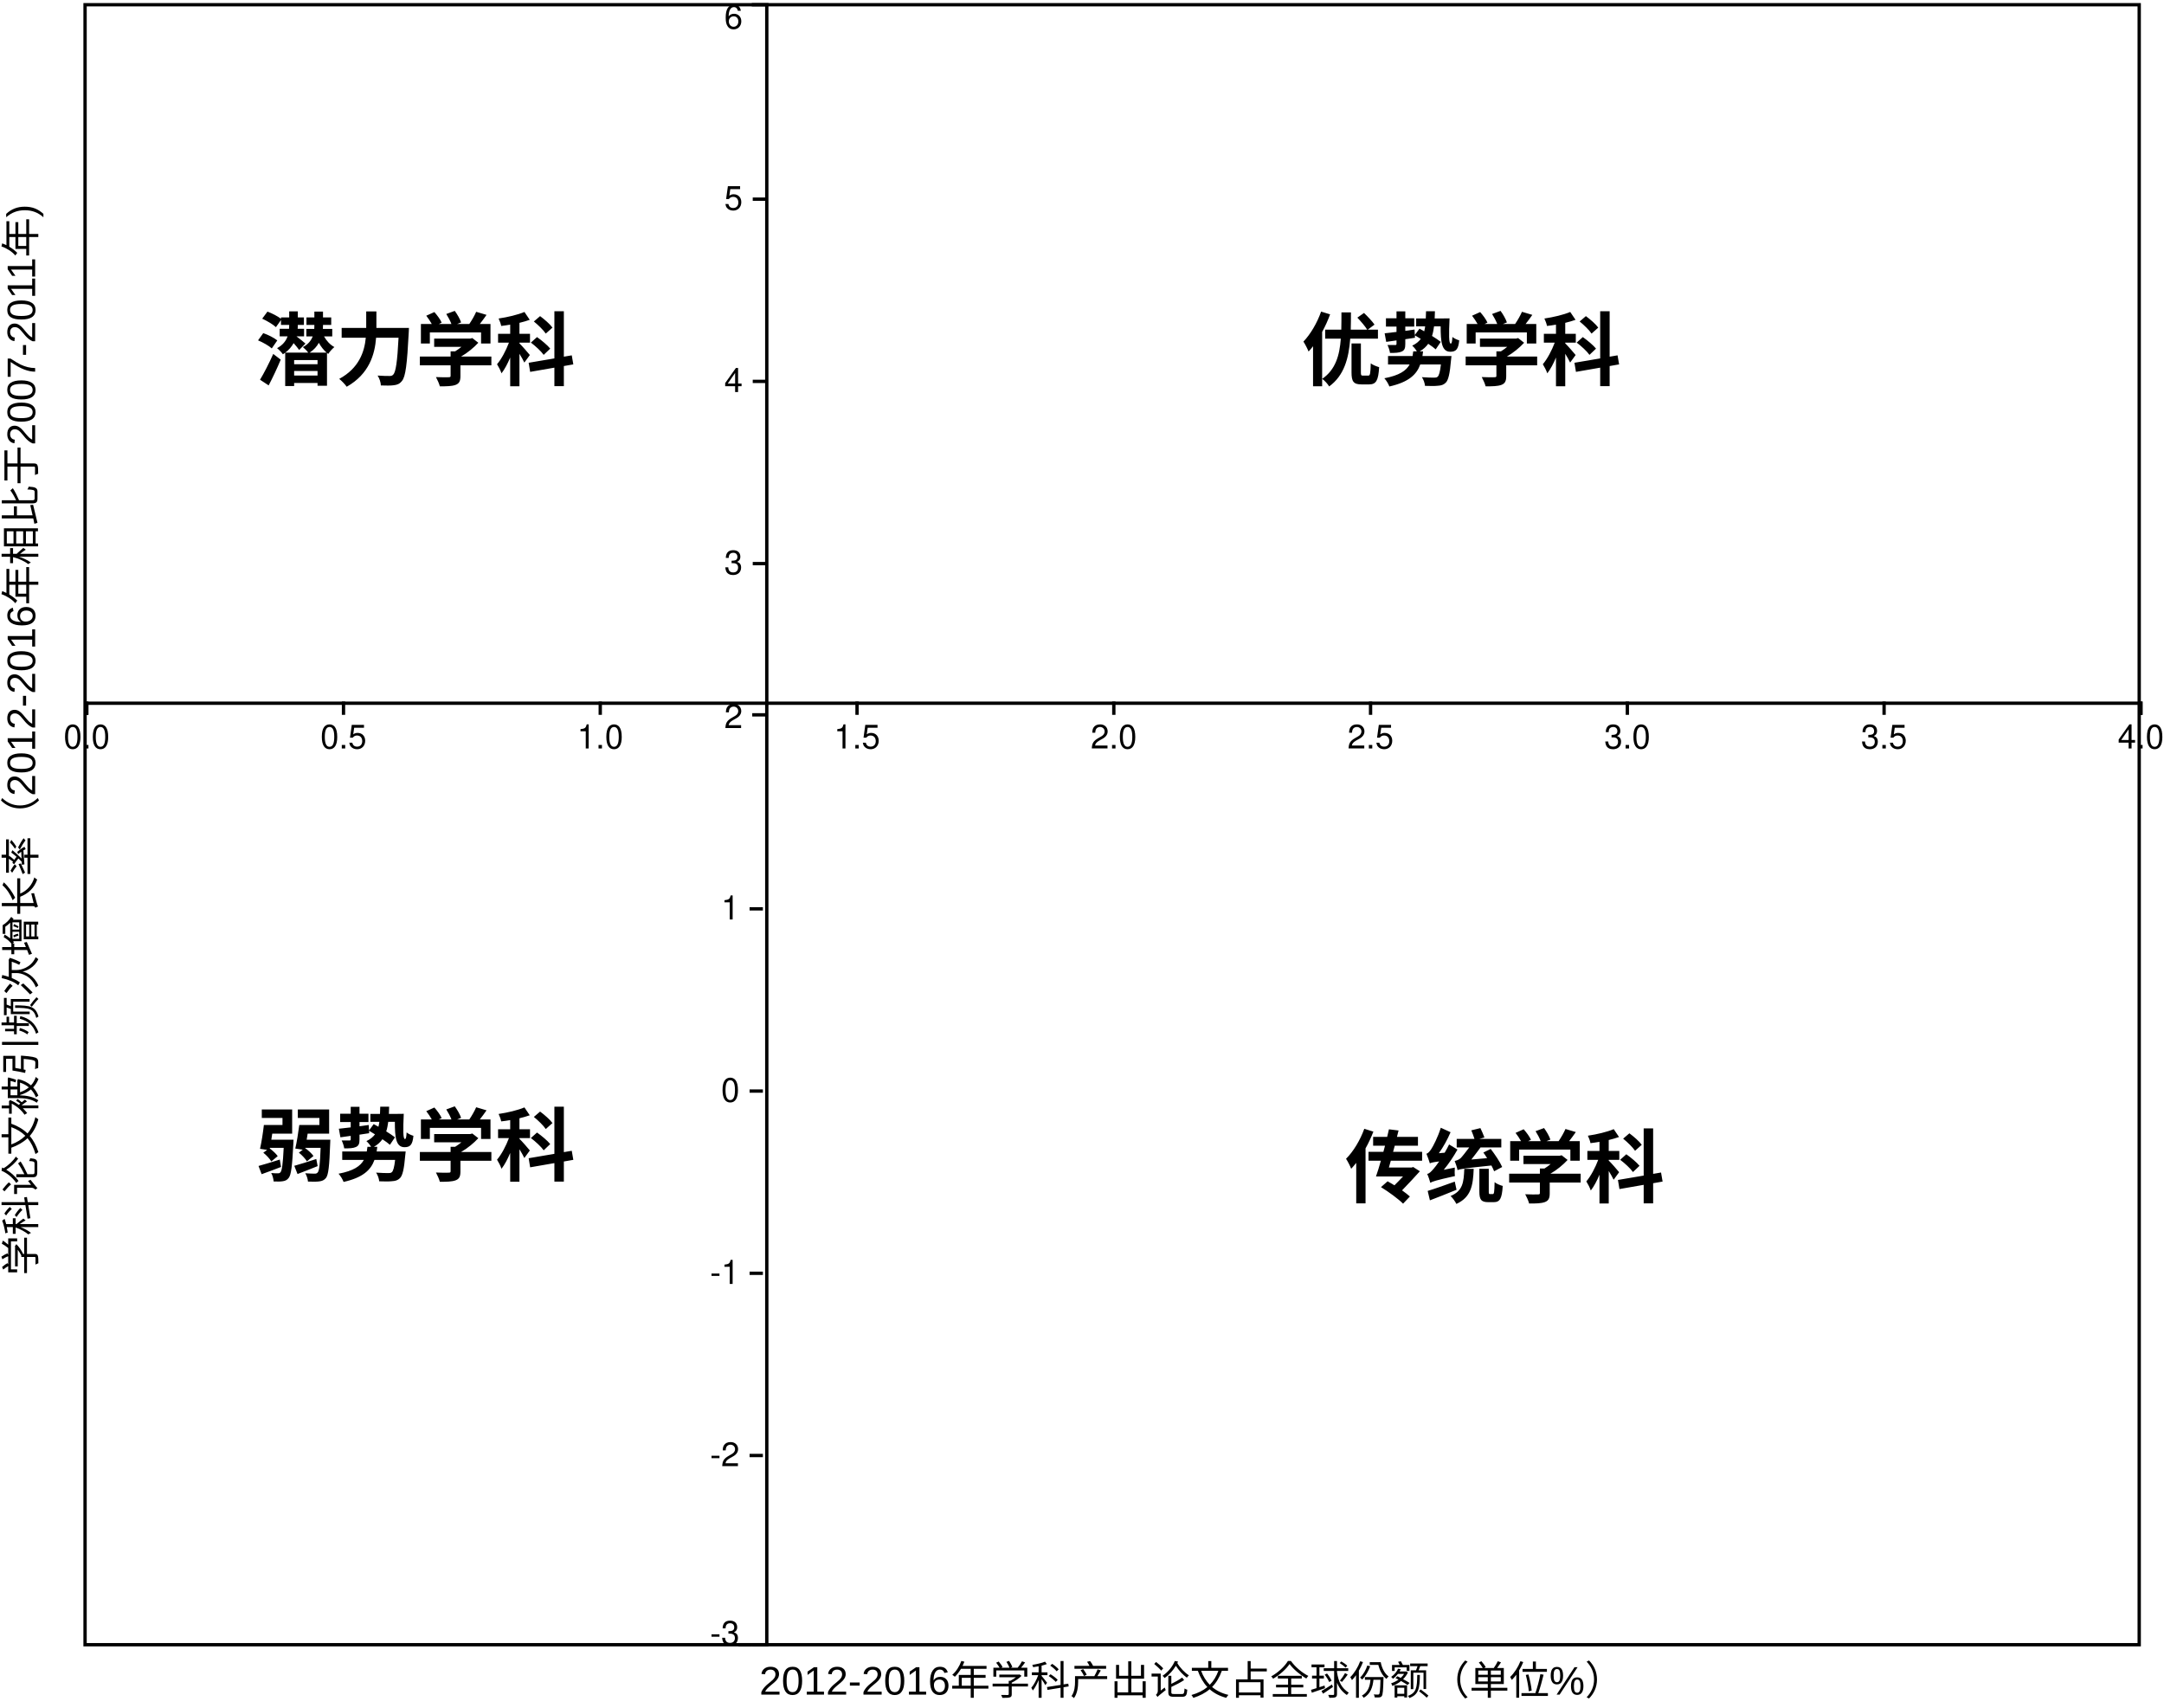
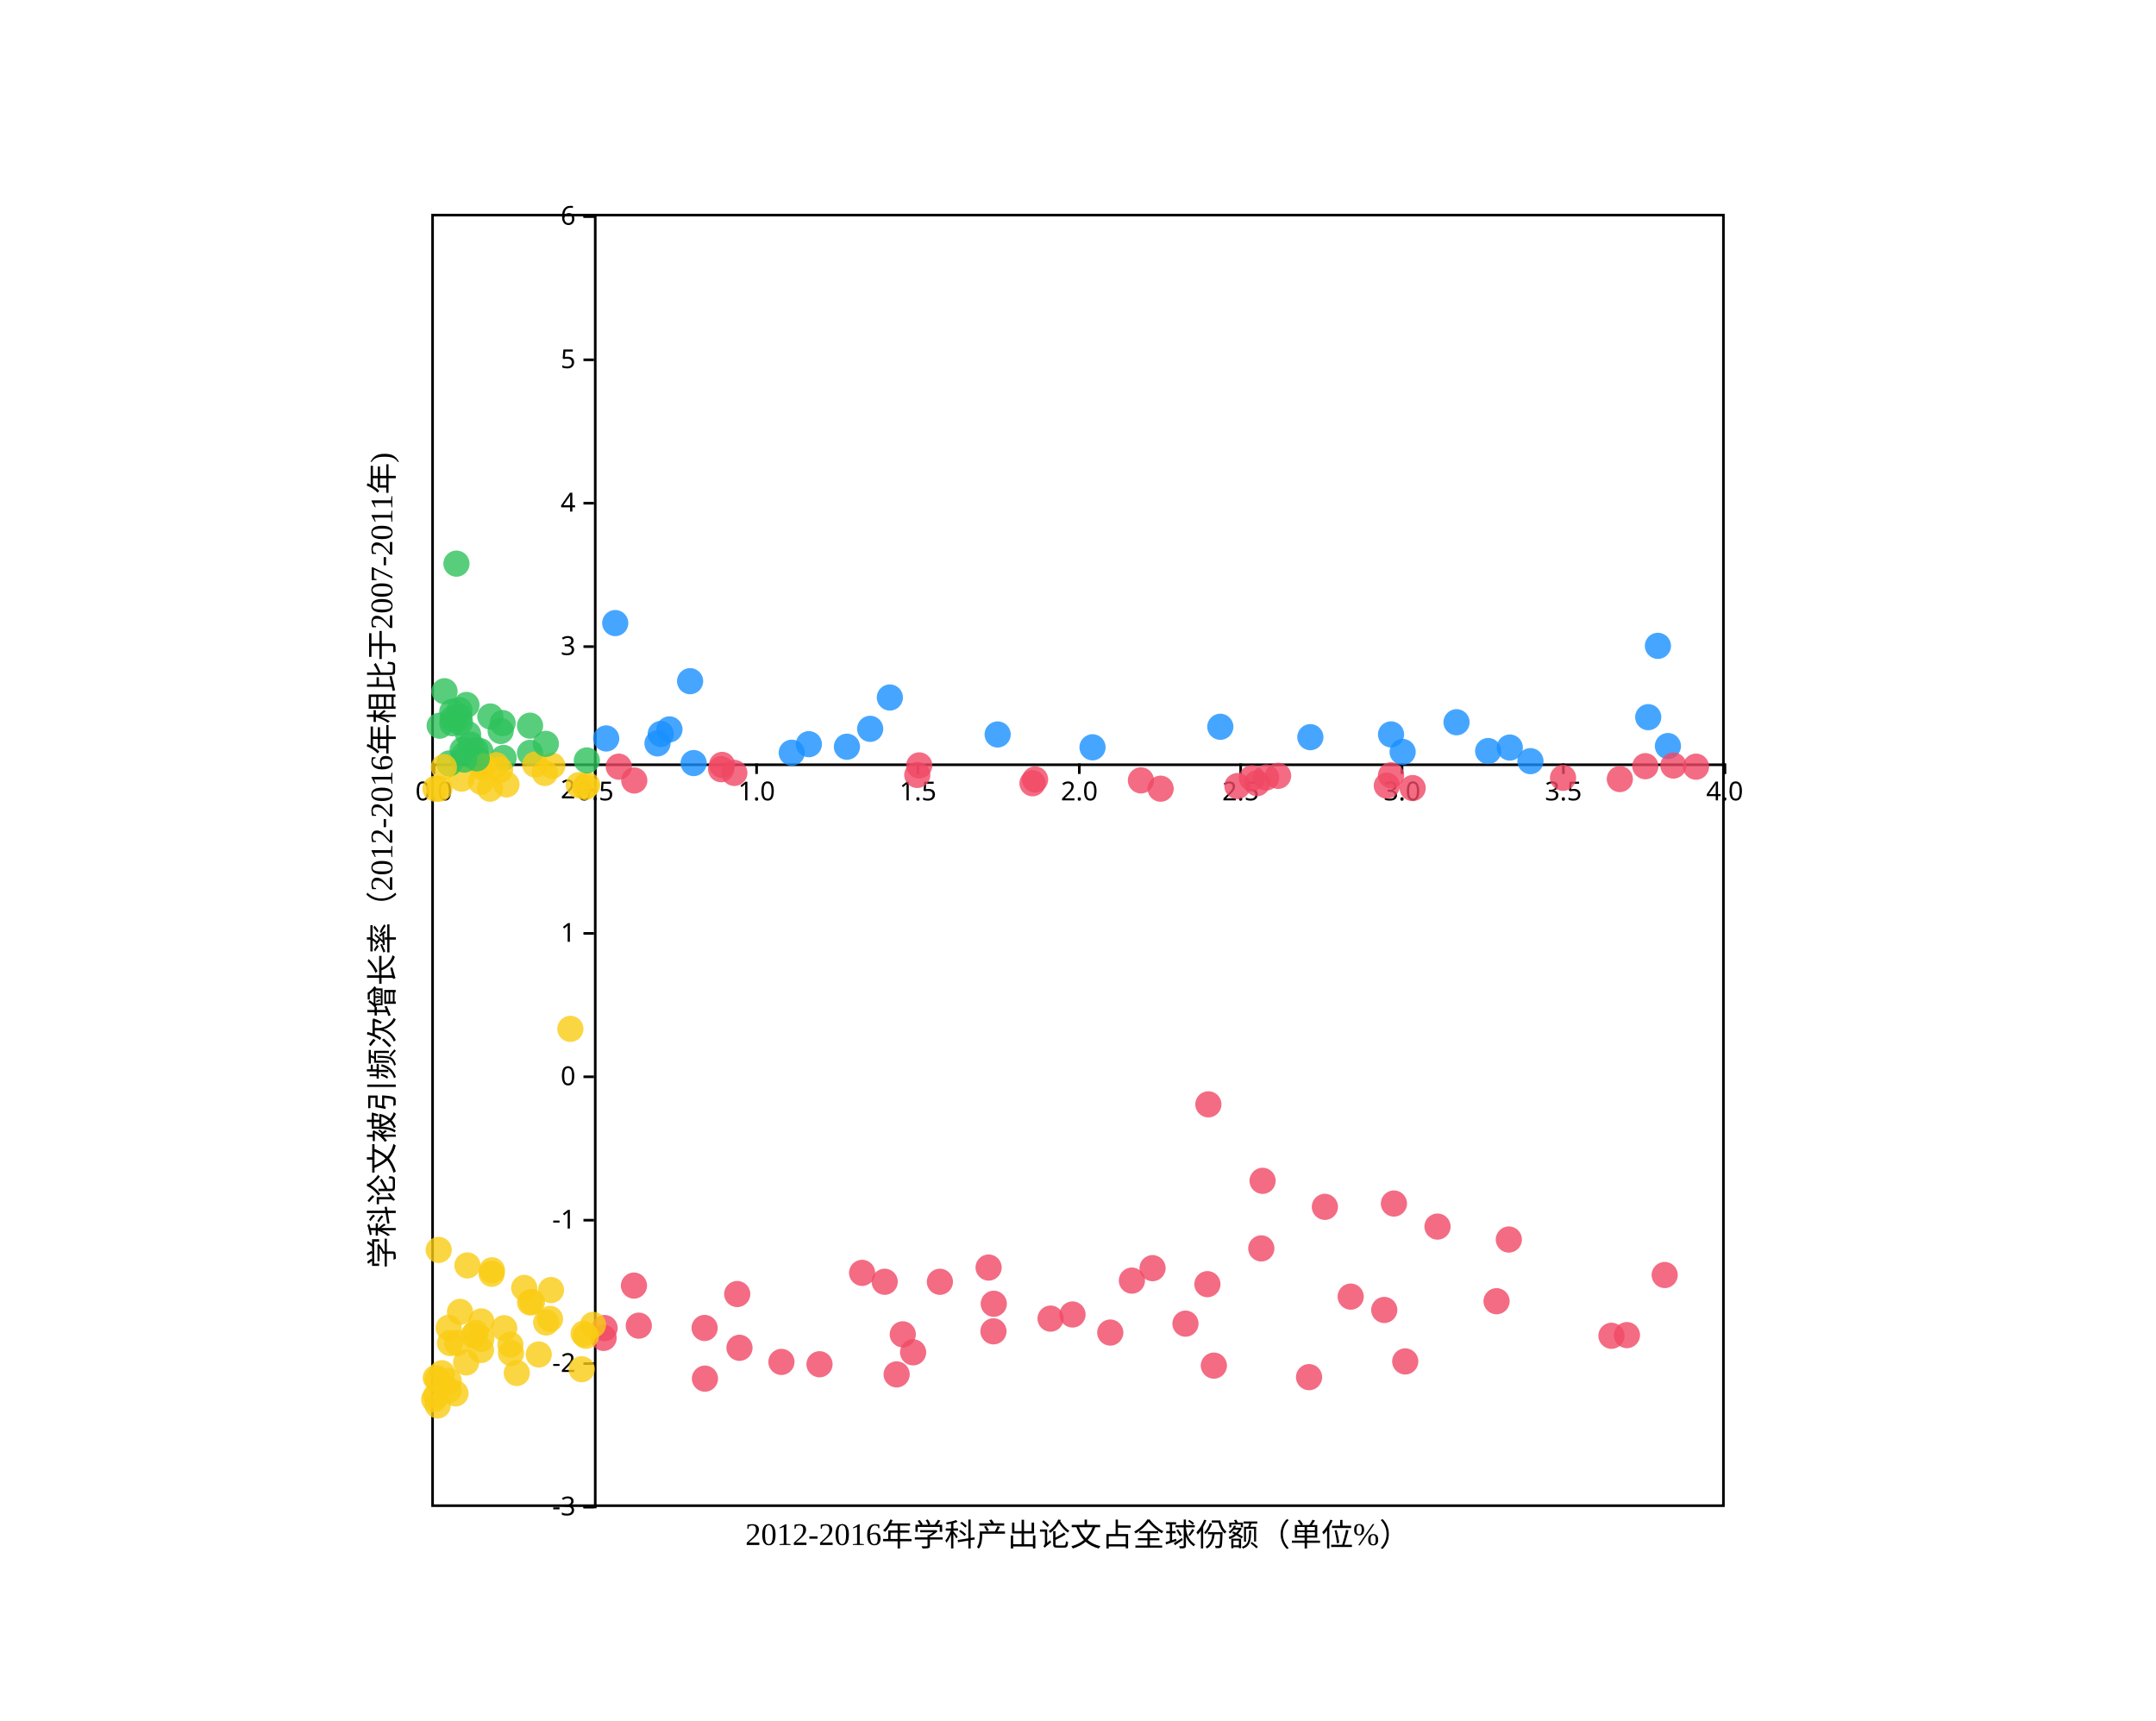
- <svg xmlns="http://www.w3.org/2000/svg" id="图层_1" data-name="图层 1" viewBox="0 0 650.26 513.06">
-   <defs>
-     <style>.cls-1{fill:none;stroke:#000;}.cls-2,.cls-3,.cls-5{isolation:isolate;}.cls-2{font-size:10px;font-family:Helvetica, Helvetica;}.cls-3,.cls-5{font-size:12px;}.cls-3,.cls-6,.cls-7{font-family:ArialMT, Arial;}.cls-4,.cls-5{font-family:AdobeSongStd-Light-GBpc-EUC-H, Adobe Song Std;}.cls-7{letter-spacing:-0.07em;}.cls-8{font-size:24px;font-family:FZLTZHK--GBK1-0, Lantinghei SC;font-weight:700;}</style>
-   </defs>
-   <path class="cls-1" d="M103.38,295.49V292H720.63v3.5" transform="translate(-77.31 -80.71)" />
-   <line class="cls-1" x1="26.06" y1="210.78" x2="26.06" y2="214.78" />
-   <text class="cls-2" transform="translate(19.11 224.88)">0.0</text>
-   <line class="cls-1" x1="103.22" y1="210.78" x2="103.22" y2="214.78" />
-   <text class="cls-2" transform="translate(96.27 224.88)">0.5</text>
-   <line class="cls-1" x1="180.37" y1="210.78" x2="180.37" y2="214.78" />
-   <text class="cls-2" transform="translate(173.42 224.88)">1.0</text>
-   <line class="cls-1" x1="257.53" y1="210.78" x2="257.53" y2="214.78" />
-   <text class="cls-2" transform="translate(250.58 224.88)">1.5</text>
-   <line class="cls-1" x1="334.69" y1="210.78" x2="334.69" y2="214.78" />
-   <text class="cls-2" transform="translate(327.73 224.88)">2.0</text>
-   <line class="cls-1" x1="411.84" y1="210.78" x2="411.84" y2="214.78" />
-   <text class="cls-2" transform="translate(404.89 224.88)">2.5</text>
-   <line class="cls-1" x1="489" y1="210.78" x2="489" y2="214.78" />
-   <text class="cls-2" transform="translate(482.05 224.88)">3.0</text>
-   <line class="cls-1" x1="566.15" y1="210.78" x2="566.15" y2="214.78" />
-   <text class="cls-2" transform="translate(559.2 224.88)">3.5</text>
-   <line class="cls-1" x1="643.31" y1="210.78" x2="643.31" y2="214.78" />
-   <text class="cls-2" transform="translate(636.36 224.88)">4.0</text>
-   <path class="cls-1" d="M303.22,82.13h4.5V574.88h-4.5" transform="translate(-77.31 -80.71)" />
-   <path class="cls-1" d="M176,82.63" transform="translate(-77.31 -80.71)" />
-   <path class="cls-1" d="M180,82.63" transform="translate(-77.31 -80.71)" />
-   <text class="cls-2" transform="translate(217.63 8.59)">6</text>
-   <line class="cls-1" x1="230.19" y1="59.84" x2="226.19" y2="59.84" />
-   <text class="cls-2" transform="translate(217.63 63.04)">5</text>
-   <line class="cls-1" x1="230.19" y1="114.59" x2="226.19" y2="114.59" />
-   <text class="cls-2" transform="translate(217.63 117.79)">4</text>
-   <line class="cls-1" x1="230.19" y1="169.34" x2="226.19" y2="169.34" />
-   <text class="cls-2" transform="translate(217.63 172.54)">3</text>
-   <line class="cls-1" x1="230.04" y1="214.78" x2="226.04" y2="214.78" />
-   <text class="cls-2" transform="translate(217.63 218.76)">2</text>
-   <line class="cls-1" x1="229.24" y1="273.07" x2="225.24" y2="273.07" />
-   <text class="cls-2" transform="translate(216.68 276.27)">1</text>
-   <line class="cls-1" x1="229.24" y1="327.82" x2="225.24" y2="327.82" />
-   <text class="cls-2" transform="translate(216.68 331.02)">0</text>
-   <line class="cls-1" x1="229.24" y1="382.57" x2="225.24" y2="382.57" />
-   <text class="cls-2" transform="translate(213.35 385.77)">-1</text>
-   <line class="cls-1" x1="229.24" y1="437.32" x2="225.24" y2="437.32" />
-   <text class="cls-2" transform="translate(213.35 440.52)">-2</text>
-   <line class="cls-1" x1="225.91" y1="494.17" x2="221.91" y2="494.17" />
-   <text class="cls-2" transform="translate(213.35 494.17)">-3</text>
-   <rect class="cls-1" x="25.56" y="1.42" width="617.25" height="492.75" />
-   <text class="cls-3" transform="translate(228.16 509.17)">2012-2016<tspan class="cls-4" x="57.39" y="0">年学科产出论文占全球份额（单位</tspan>
-     <tspan x="237.39" y="0">%</tspan>
-     <tspan class="cls-4" x="248.06" y="0">）</tspan>
-   </text>
-   <text class="cls-5" transform="translate(10.56 383.23) rotate(-90)">学科论文被引频次增长率（<tspan class="cls-6" x="144" y="0">2012-2016</tspan>
-     <tspan x="201.39" y="0">年相比于</tspan>
-     <tspan class="cls-6" x="249.39" y="0">2007-20</tspan>
-     <tspan class="cls-7" x="293.43" y="0">1</tspan>
-     <tspan class="cls-6" x="299.21" y="0">1</tspan>
-     <tspan x="305.88" y="0">年</tspan>
-     <tspan class="cls-6" x="317.88" y="0">)</tspan>
-   </text>
-   <text class="cls-8" transform="translate(391.12 113.92)">优势学科</text>
-   <text class="cls-8" transform="translate(404.19 359.45)">传统学科</text>
-   <text class="cls-8" transform="translate(76.87 113.92)">潜力学科</text>
-   <text class="cls-8" transform="translate(76.87 352.92)">弱势学科</text>
+ <svg xmlns="http://www.w3.org/2000/svg" width="823" height="657">
+   <style>
+     .texts text{
+ 	    font-size:0.8rem;
+ 	    text-anchor: middle;
+     }
+     circle{
+         fill-opacity:0.8;
+     }
+     </style>
+   <g class="main" transform="translate(411.5,328.5) scale(1)">
+     <g class="base">
+       <g class="axis" fill="none" font-size="10" font-family="sans-serif" text-anchor="middle" transform="translate(0,-37.011)">
+         <path class="domain" stroke="currentColor" d="M-245.875,4V0.5H246.875V4" />
+         <g class="tick" opacity="1" transform="translate(-245.875,0)">
+           <line stroke="currentColor" y2="4" />
+           <text fill="currentColor" y="7" dy="0.71em">0.0</text>
+         </g>
+         <g class="tick" opacity="1" transform="translate(-184.2812,0)">
+           <line stroke="currentColor" y2="4" />
+           <text fill="currentColor" y="7" dy="0.71em">0.5</text>
+         </g>
+         <g class="tick" opacity="1" transform="translate(-122.6875,0)">
+           <line stroke="currentColor" y2="4" />
+           <text fill="currentColor" y="7" dy="0.71em">1.0</text>
+         </g>
+         <g class="tick" opacity="1" transform="translate(-61.09375,0)">
+           <line stroke="currentColor" y2="4" />
+           <text fill="currentColor" y="7" dy="0.71em">1.5</text>
+         </g>
+         <g class="tick" opacity="1" transform="translate(0.5,0)">
+           <line stroke="currentColor" y2="4" />
+           <text fill="currentColor" y="7" dy="0.71em">2.0</text>
+         </g>
+         <g class="tick" opacity="1" transform="translate(62.09375,0)">
+           <line stroke="currentColor" y2="4" />
+           <text fill="currentColor" y="7" dy="0.71em">2.5</text>
+         </g>
+         <g class="tick" opacity="1" transform="translate(123.6875,0)">
+           <line stroke="currentColor" y2="4" />
+           <text fill="currentColor" y="7" dy="0.71em">3.0</text>
+         </g>
+         <g class="tick" opacity="1" transform="translate(185.2812,0)">
+           <line stroke="currentColor" y2="4" />
+           <text fill="currentColor" y="7" dy="0.71em">3.5</text>
+         </g>
+         <g class="tick" opacity="1" transform="translate(246.875,0)">
+           <line stroke="currentColor" y2="4" />
+           <text fill="currentColor" y="7" dy="0.71em">4.0</text>
+         </g>
+       </g>
+       <g class="axis" fill="none" font-size="10" font-family="sans-serif" text-anchor="end" transform="translate(-184.7812,0)">
+         <path class="domain" stroke="currentColor" d="M-4,-245.875H0.5V246.875H-4" />
+         <g class="tick" opacity="1" transform="translate(0,-245.875)">
+           <line stroke="currentColor" x2="-4" />
+           <text fill="currentColor" x="-7" dy="0.32em">6</text>
+         </g>
+         <g class="tick" opacity="1" transform="translate(0,-191.125)">
+           <line stroke="currentColor" x2="-4" />
+           <text fill="currentColor" x="-7" dy="0.32em">5</text>
+         </g>
+         <g class="tick" opacity="1" transform="translate(0,-136.375)">
+           <line stroke="currentColor" x2="-4" />
+           <text fill="currentColor" x="-7" dy="0.32em">4</text>
+         </g>
+         <g class="tick" opacity="1" transform="translate(0,-81.625)">
+           <line stroke="currentColor" x2="-4" />
+           <text fill="currentColor" x="-7" dy="0.32em">3</text>
+         </g>
+         <g class="tick" opacity="1" transform="translate(0,-26.875)">
+           <line stroke="currentColor" x2="-4" />
+           <text fill="currentColor" x="-7" dy="0.32em">2</text>
+         </g>
+         <g class="tick" opacity="1" transform="translate(0,27.875)">
+           <line stroke="currentColor" x2="-4" />
+           <text fill="currentColor" x="-7" dy="0.32em">1</text>
+         </g>
+         <g class="tick" opacity="1" transform="translate(0,82.625)">
+           <line stroke="currentColor" x2="-4" />
+           <text fill="currentColor" x="-7" dy="0.32em">0</text>
+         </g>
+         <g class="tick" opacity="1" transform="translate(0,137.375)">
+           <line stroke="currentColor" x2="-4" />
+           <text fill="currentColor" x="-7" dy="0.32em">-1</text>
+         </g>
+         <g class="tick" opacity="1" transform="translate(0,192.125)">
+           <line stroke="currentColor" x2="-4" />
+           <text fill="currentColor" x="-7" dy="0.32em">-2</text>
+         </g>
+         <g class="tick" opacity="1" transform="translate(0,246.875)">
+           <line stroke="currentColor" x2="-4" />
+           <text fill="currentColor" x="-7" dy="0.32em">-3</text>
+         </g>
+       </g>
+       <g class="rect">
+         <rect width="492.75" height="492.75" transform="translate(-246.375,-246.375)" style="fill: none; pointer-events: all; stroke: black;" />
+       </g>
+       <g class="texts">
+         <text transform="translate(0,261.375)" style="text-anchor: middle;">2012-2016年学科产出论文占全球份额（单位%）</text>
+       </g>
+       <g class="texts">
+         <text transform="translate(-261.375,0) rotate(-90)" style="text-anchor: middle;">学科论文被引频次增长率（2012-2016年相比于2007-2011年)</text>
+       </g>
+     </g>
+     <g class="points">
+       <circle r="5" transform="translate(225.1868, -43.65218)" style="fill: rgb(24, 144, 255);" />
+       <circle r="5" transform="translate(-2.094187, 173.3768)" style="fill: rgb(240, 72, 100);" />
+       <circle r="5" transform="translate(185.1508, -31.51958)" style="fill: rgb(240, 72, 100);" />
+       <circle r="5" transform="translate(164.4553, 144.759)" style="fill: rgb(240, 72, 100);" />
+       <circle r="5" transform="translate(116.9049, 171.6467)" style="fill: rgb(240, 72, 100);" />
+       <circle r="5" transform="translate(20.57231, 160.4394)" style="fill: rgb(240, 72, 100);" />
+       <circle r="5" transform="translate(117.8904, -28.5357)" style="fill: rgb(240, 72, 100);" />
+       <circle r="5" transform="translate(159.7742, 168.307)" style="fill: rgb(240, 72, 100);" />
+       <circle r="5" transform="translate(164.8249, -43.08278)" style="fill: rgb(24, 144, 255);" />
+       <circle r="5" transform="translate(206.8318, -31.0542)" style="fill: rgb(240, 72, 100);" />
+       <circle r="5" transform="translate(123.9266, -41.40195)" style="fill: rgb(24, 144, 255);" />
+       <circle r="5" transform="translate(120.6006, 131.0113)" style="fill: rgb(240, 72, 100);" />
+       <circle r="5" transform="translate(60.85463, -28.37145)" style="fill: rgb(240, 72, 100);" />
+       <circle r="5" transform="translate(12.31875, 180.2753)" style="fill: rgb(240, 72, 100);" />
+       <circle r="5" transform="translate(49.39819, 161.7972)" style="fill: rgb(240, 72, 100);" />
+       <circle r="5" transform="translate(-136.2454, -34.81005)" style="fill: rgb(240, 72, 100);" />
+       <circle r="5" transform="translate(235.9041, -35.77913)" style="fill: rgb(240, 72, 100);" />
+       <circle r="5" transform="translate(203.6289, 181.5017)" style="fill: rgb(240, 72, 100);" />
+       <circle r="5" transform="translate(-60.60825, -36.2664)" style="fill: rgb(240, 72, 100);" />
+       <circle r="5" transform="translate(-187.3682, -28.78207)" style="fill: rgb(250, 204, 20);" />
+       <circle r="5" transform="translate(-32.27512, 179.8045)" style="fill: rgb(240, 72, 100);" />
+       <circle r="5" transform="translate(-209.1724, -41.05155)" style="fill: rgb(47, 194, 91);" />
+       <circle r="5" transform="translate(119.4919, -32.50507)" style="fill: rgb(240, 72, 100);" />
+       <circle r="5" transform="translate(-142.5279, 178.5233)" style="fill: rgb(240, 72, 100);" />
+       <circle r="5" transform="translate(-159.2814, -48.27308)" style="fill: rgb(24, 144, 255);" />
+       <circle r="5" transform="translate(-200.6724, -36.15142)" style="fill: rgb(250, 204, 20);" />
+       <circle r="5" transform="translate(68.36906, -29.48288)" style="fill: rgb(240, 72, 100);" />
+       <circle r="5" transform="translate(216.5636, -35.96527)" style="fill: rgb(240, 72, 100);" />
+       <circle r="5" transform="translate(144.4989, -52.74615)" style="fill: rgb(24, 144, 255);" />
+       <circle r="5" transform="translate(-17.36944, -29.45003)" style="fill: rgb(240, 72, 100);" />
+       <circle r="5" transform="translate(227.2809, -36.21712)" style="fill: rgb(240, 72, 100);" />
+       <circle r="5" transform="translate(137.2309, 139.8151)" style="fill: rgb(240, 72, 100);" />
+       <circle r="5" transform="translate(-203.5058, -33.3756)" style="fill: rgb(250, 204, 20);" />
+       <circle r="5" transform="translate(-175.2958, -35.7846)" style="fill: rgb(240, 72, 100);" />
+       <circle r="5" transform="translate(119.4919, -48.09787)" style="fill: rgb(24, 144, 255);" />
+       <circle r="5" transform="translate(88.695, -47.05215)" style="fill: rgb(24, 144, 255);" />
+       <circle r="5" transform="translate(209.5419, 181.2499)" style="fill: rgb(240, 72, 100);" />
+       <circle r="5" transform="translate(69.9705, 148.1425)" style="fill: rgb(240, 72, 100);" />
+       <circle r="5" transform="translate(-130.086, 165.5695)" style="fill: rgb(240, 72, 100);" />
+       <circle r="5" transform="translate(24.02156, -30.5505)" style="fill: rgb(240, 72, 100);" />
+       <circle r="5" transform="translate(-187.4914, -38.16623)" style="fill: rgb(47, 194, 91);" />
+       <circle r="5" transform="translate(127.7454, -27.61043)" style="fill: rgb(240, 72, 100);" />
+       <circle r="5" transform="translate(-32.15194, 169.276)" style="fill: rgb(240, 72, 100);" />
+       <circle r="5" transform="translate(66.39806, -31.3827)" style="fill: rgb(240, 72, 100);" />
+       <circle r="5" transform="translate(-16.38394, -30.90638)" style="fill: rgb(240, 72, 100);" />
+       <circle r="5" transform="translate(54.32569, -51.01057)" style="fill: rgb(24, 144, 255);" />
+       <circle r="5" transform="translate(-135.8758, -36.45255)" style="fill: rgb(240, 72, 100);" />
+       <circle r="5" transform="translate(51.86194, 192.8952)" style="fill: rgb(240, 72, 100);" />
+       <circle r="5" transform="translate(124.9121, 191.291)" style="fill: rgb(240, 72, 100);" />
+       <circle r="5" transform="translate(76.37625, -32.28608)" style="fill: rgb(240, 72, 100);" />
+       <circle r="5" transform="translate(172.7089, -37.89248)" style="fill: rgb(24, 144, 255);" />
+       <circle r="5" transform="translate(71.81831, -31.66192)" style="fill: rgb(240, 72, 100);" />
+       <circle r="5" transform="translate(-180.7161, 178.5616)" style="fill: rgb(240, 72, 100);" />
+       <circle r="5" transform="translate(-169.3828, -30.51217)" style="fill: rgb(240, 72, 100);" />
+       <circle r="5" transform="translate(94.23843, 132.2815)" style="fill: rgb(240, 72, 100);" />
+       <circle r="5" transform="translate(-176.6509, -90.60577)" style="fill: rgb(24, 144, 255);" />
+       <circle r="5" transform="translate(156.5713, -41.74688)" style="fill: rgb(24, 144, 255);" />
+       <circle r="5" transform="translate(-79.33275, -50.22765)" style="fill: rgb(24, 144, 255);" />
+       <circle r="5" transform="translate(70.46325, 122.3389)" style="fill: rgb(240, 72, 100);" />
+       <circle r="5" transform="translate(-34.12294, 155.4572)" style="fill: rgb(240, 72, 100);" />
+       <circle r="5" transform="translate(-62.94881, 187.8253)" style="fill: rgb(240, 72, 100);" />
+       <circle r="5" transform="translate(-131.1947, -33.39202)" style="fill: rgb(240, 72, 100);" />
+       <circle r="5" transform="translate(-113.2093, 191.4827)" style="fill: rgb(240, 72, 100);" />
+       <circle r="5" transform="translate(223.9549, 158.3042)" style="fill: rgb(240, 72, 100);" />
+       <circle r="5" transform="translate(221.3679, -81.91148)" style="fill: rgb(24, 144, 255);" />
+       <circle r="5" transform="translate(49.76775, 93.1407)" style="fill: rgb(240, 72, 100);" />
+       <circle r="5" transform="translate(-142.4048, 197.8665)" style="fill: rgb(240, 72, 100);" />
+       <circle r="5" transform="translate(28.45631, 155.6871)" style="fill: rgb(240, 72, 100);" />
+       <circle r="5" transform="translate(-205.8463, 188.6357)" style="fill: rgb(250, 204, 20);" />
+       <circle r="5" transform="translate(-69.23138, 196.2459)" style="fill: rgb(240, 72, 100);" />
+       <circle r="5" transform="translate(-102.7384, -44.3694)" style="fill: rgb(24, 144, 255);" />
+       <circle r="5" transform="translate(-181.0856, 182.323)" style="fill: rgb(240, 72, 100);" />
+       <circle r="5" transform="translate(5.543437, -43.17585)" style="fill: rgb(24, 144, 255);" />
+       <circle r="5" transform="translate(-82.41244, 157.4829)" style="fill: rgb(240, 72, 100);" />
+       <circle r="5" transform="translate(104.0934, 166.555)" style="fill: rgb(240, 72, 100);" />
+       <circle r="5" transform="translate(-66.89082, 180.9542)" style="fill: rgb(240, 72, 100);" />
+       <circle r="5" transform="translate(-209.1724, 168.7669)" style="fill: rgb(250, 204, 20);" />
+       <circle r="5" transform="translate(-52.72425, 160.8884)" style="fill: rgb(240, 72, 100);" />
+       <circle r="5" transform="translate(-208.4332, 168.619)" style="fill: rgb(250, 204, 20);" />
+       <circle r="5" transform="translate(217.6723, -54.6843)" style="fill: rgb(24, 144, 255);" />
+       <circle r="5" transform="translate(-227.7737, 182.6953)" style="fill: rgb(250, 204, 20);" />
+       <circle r="5" transform="translate(-188.1073, -27.99368)" style="fill: rgb(250, 204, 20);" />
+       <circle r="5" transform="translate(-180.1001, -46.55392)" style="fill: rgb(24, 144, 255);" />
+       <circle r="5" transform="translate(41.02144, 176.8754)" style="fill: rgb(240, 72, 100);" />
+       <circle r="5" transform="translate(-61.34737, -32.62553)" style="fill: rgb(240, 72, 100);" />
+       <circle r="5" transform="translate(-224.3244, -54.94162)" style="fill: rgb(47, 194, 91);" />
+       <circle r="5" transform="translate(-88.20225, -43.39485)" style="fill: rgb(24, 144, 255);" />
+       <circle r="5" transform="translate(-193.7739, 64.32578)" style="fill: rgb(250, 204, 20);" />
+       <circle r="5" transform="translate(-10.47094, 174.9536)" style="fill: rgb(240, 72, 100);" />
+       <circle r="5" transform="translate(-209.1724, -51.43215)" style="fill: rgb(47, 194, 91);" />
+       <circle r="5" transform="translate(-216.4404, 188.1046)" style="fill: rgb(250, 204, 20);" />
+       <circle r="5" transform="translate(-190.5711, -28.7328)" style="fill: rgb(250, 204, 20);" />
+       <circle r="5" transform="translate(-185.1508, 177.3353)" style="fill: rgb(250, 204, 20);" />
+       <circle r="5" transform="translate(-30.67369, -48.08145)" style="fill: rgb(24, 144, 255);" />
+       <circle r="5" transform="translate(-71.81831, -62.19053)" style="fill: rgb(24, 144, 255);" />
+       <circle r="5" transform="translate(-188.7233, 180.6914)" style="fill: rgb(250, 204, 20);" />
+       <circle r="5" transform="translate(-189.4624, 194.2694)" style="fill: rgb(250, 204, 20);" />
+       <circle r="5" transform="translate(-207.2014, -36.58395)" style="fill: rgb(250, 204, 20);" />
+       <circle r="5" transform="translate(-219.6433, -52.43407)" style="fill: rgb(47, 194, 91);" />
+       <circle r="5" transform="translate(-227.8969, 186.9384)" style="fill: rgb(250, 204, 20);" />
+       <circle r="5" transform="translate(-236.1504, -54.82665)" style="fill: rgb(47, 194, 91);" />
+       <circle r="5" transform="translate(-155.9554, -50.01413)" style="fill: rgb(24, 144, 255);" />
+       <circle r="5" transform="translate(-201.1652, 164.0529)" style="fill: rgb(250, 204, 20);" />
+       <circle r="5" transform="translate(-109.2673, -41.11725)" style="fill: rgb(24, 144, 255);" />
+       <circle r="5" transform="translate(-216.6868, 184.8962)" style="fill: rgb(250, 204, 20);" />
+       <circle r="5" transform="translate(-73.78931, 160.8829)" style="fill: rgb(240, 72, 100);" />
+       <circle r="5" transform="translate(-187.8609, 181.5236)" style="fill: rgb(250, 204, 20);" />
+       <circle r="5" transform="translate(-238.8606, -52.3629)" style="fill: rgb(47, 194, 91);" />
+       <circle r="5" transform="translate(-203.1362, -44.49532)" style="fill: rgb(47, 194, 91);" />
+       <circle r="5" transform="translate(-218.1651, -29.00108)" style="fill: rgb(250, 204, 20);" />
+       <circle r="5" transform="translate(-167.6582, 177.6418)" style="fill: rgb(240, 72, 100);" />
+       <circle r="5" transform="translate(-234.9186, -42.16845)" style="fill: rgb(47, 194, 91);" />
+       <circle r="5" transform="translate(-220.3824, -49.4064)" style="fill: rgb(47, 194, 91);" />
+       <circle r="5" transform="translate(-229.9911, -42.05895)" style="fill: rgb(47, 194, 91);" />
+       <circle r="5" transform="translate(88.20225, 197.2971)" style="fill: rgb(240, 72, 100);" />
+       <circle r="5" transform="translate(-98.67319, 192.3806)" style="fill: rgb(240, 72, 100);" />
+       <circle r="5" transform="translate(-211.3898, 163.2262)" style="fill: rgb(250, 204, 20);" />
+       <circle r="5" transform="translate(-214.2231, 195.7039)" style="fill: rgb(250, 204, 20);" />
+       <circle r="5" transform="translate(-233.4403, -59.349)" style="fill: rgb(47, 194, 91);" />
+       <circle r="5" transform="translate(-219.2737, -39.10245)" style="fill: rgb(47, 194, 91);" />
+       <circle r="5" transform="translate(-238.8606, -56.73743)" style="fill: rgb(47, 194, 91);" />
+       <circle r="5" transform="translate(-234.4258, -40.1646)" style="fill: rgb(47, 194, 91);" />
+       <circle r="5" transform="translate(-228.1432, -41.70855)" style="fill: rgb(47, 194, 91);" />
+       <circle r="5" transform="translate(-227.8969, -30.01395)" style="fill: rgb(250, 204, 20);" />
+       <circle r="5" transform="translate(-169.506, 162.3447)" style="fill: rgb(240, 72, 100);" />
+       <circle r="5" transform="translate(-146.7163, -37.15882)" style="fill: rgb(24, 144, 255);" />
+       <circle r="5" transform="translate(-230.7302, 181.332)" style="fill: rgb(250, 204, 20);" />
+       <circle r="5" transform="translate(-233.0708, 154.6414)" style="fill: rgb(250, 204, 20);" />
+       <circle r="5" transform="translate(-226.9114, -35.95433)" style="fill: rgb(250, 204, 20);" />
+       <circle r="5" transform="translate(31.536, -27.375)" style="fill: rgb(240, 72, 100);" />
+       <circle r="5" transform="translate(-240.2156, 178.4521)" style="fill: rgb(250, 204, 20);" />
+       <circle r="5" transform="translate(-232.8244, -48.18547)" style="fill: rgb(47, 194, 91);" />
+       <circle r="5" transform="translate(-235.2881, -31.21297)" style="fill: rgb(250, 204, 20);" />
+       <circle r="5" transform="translate(-222.1071, -36.32663)" style="fill: rgb(250, 204, 20);" />
+       <circle r="5" transform="translate(-237.0128, 184.2995)" style="fill: rgb(250, 204, 20);" />
+       <circle r="5" transform="translate(-219.0274, 178.6109)" style="fill: rgb(250, 204, 20);" />
+       <circle r="5" transform="translate(-227.2809, -35.44515)" style="fill: rgb(250, 204, 20);" />
+       <circle r="5" transform="translate(-201.5347, 175.0686)" style="fill: rgb(250, 204, 20);" />
+       <circle r="5" transform="translate(-231.8389, -44.18872)" style="fill: rgb(47, 194, 91);" />
+       <circle r="5" transform="translate(-236.1504, -57.38895)" style="fill: rgb(47, 194, 91);" />
+       <circle r="5" transform="translate(-148.0714, -68.42107)" style="fill: rgb(24, 144, 255);" />
+       <circle r="5" transform="translate(-224.4476, -27.375)" style="fill: rgb(250, 204, 20);" />
+       <circle r="5" transform="translate(-223.7085, 156.5029)" style="fill: rgb(250, 204, 20);" />
+       <circle r="5" transform="translate(-238.7374, -54.04372)" style="fill: rgb(47, 194, 91);" />
+       <circle r="5" transform="translate(-160.5133, -44.676)" style="fill: rgb(24, 144, 255);" />
+       <circle r="5" transform="translate(-239.7229, 184.2721)" style="fill: rgb(250, 204, 20);" />
+       <circle r="5" transform="translate(-235.9041, -52.67498)" style="fill: rgb(47, 194, 91);" />
+       <circle r="5" transform="translate(-203.013, 176.4319)" style="fill: rgb(250, 204, 20);" />
+       <circle r="5" transform="translate(-234.3026, -38.4783)" style="fill: rgb(47, 194, 91);" />
+       <circle r="5" transform="translate(-241.8171, -64.5831)" style="fill: rgb(47, 194, 91);" />
+       <circle r="5" transform="translate(-220.6288, -34.50345)" style="fill: rgb(250, 204, 20);" />
+       <circle r="5" transform="translate(-237.2591, -113.2942)" style="fill: rgb(47, 194, 91);" />
+       <circle r="5" transform="translate(-129.2237, 186.0952)" style="fill: rgb(240, 72, 100);" />
+       <circle r="5" transform="translate(-239.9693, -37.01648)" style="fill: rgb(47, 194, 91);" />
+       <circle r="5" transform="translate(-229.4983, -38.94915)" style="fill: rgb(47, 194, 91);" />
+       <circle r="5" transform="translate(-242.0634, -35.6094)" style="fill: rgb(250, 204, 20);" />
+       <circle r="5" transform="translate(-235.9041, 172.3804)" style="fill: rgb(250, 204, 20);" />
+       <circle r="5" transform="translate(-240.2156, 202.2793)" style="fill: rgb(250, 204, 20);" />
+       <circle r="5" transform="translate(-244.0344, 148.7174)" style="fill: rgb(250, 204, 20);" />
+       <circle r="5" transform="translate(-223.8317, 157.8278)" style="fill: rgb(250, 204, 20);" />
+       <circle r="5" transform="translate(-229.9911, 180.3793)" style="fill: rgb(250, 204, 20);" />
+       <circle r="5" transform="translate(-240.2156, 198.7097)" style="fill: rgb(250, 204, 20);" />
+       <circle r="5" transform="translate(-243.6649, -51.42667)" style="fill: rgb(47, 194, 91);" />
+       <circle r="5" transform="translate(-233.5635, 191.6797)" style="fill: rgb(250, 204, 20);" />
+       <circle r="5" transform="translate(-237.6287, 203.5058)" style="fill: rgb(250, 204, 20);" />
+       <circle r="5" transform="translate(-244.404, 198.195)" style="fill: rgb(250, 204, 20);" />
+       <circle r="5" transform="translate(-227.7737, 176.0103)" style="fill: rgb(250, 204, 20);" />
+       <circle r="5" transform="translate(-245.0199, 204.3598)" style="fill: rgb(250, 204, 20);" />
+       <circle r="5" transform="translate(-243.7881, -27.375)" style="fill: rgb(250, 204, 20);" />
+       <circle r="5" transform="translate(-245.2663, -27.375)" style="fill: rgb(250, 204, 20);" />
+       <circle r="5" transform="translate(-242.8026, 195.797)" style="fill: rgb(250, 204, 20);" />
+       <circle r="5" transform="translate(-245.7591, 205.7669)" style="fill: rgb(250, 204, 20);" />
+       <circle r="5" transform="translate(-245.1431, 197.5982)" style="fill: rgb(250, 204, 20);" />
+       <circle r="5" transform="translate(-244.404, 208.1048)" style="fill: rgb(250, 204, 20);" />
+     </g>
+   </g>
</svg>
